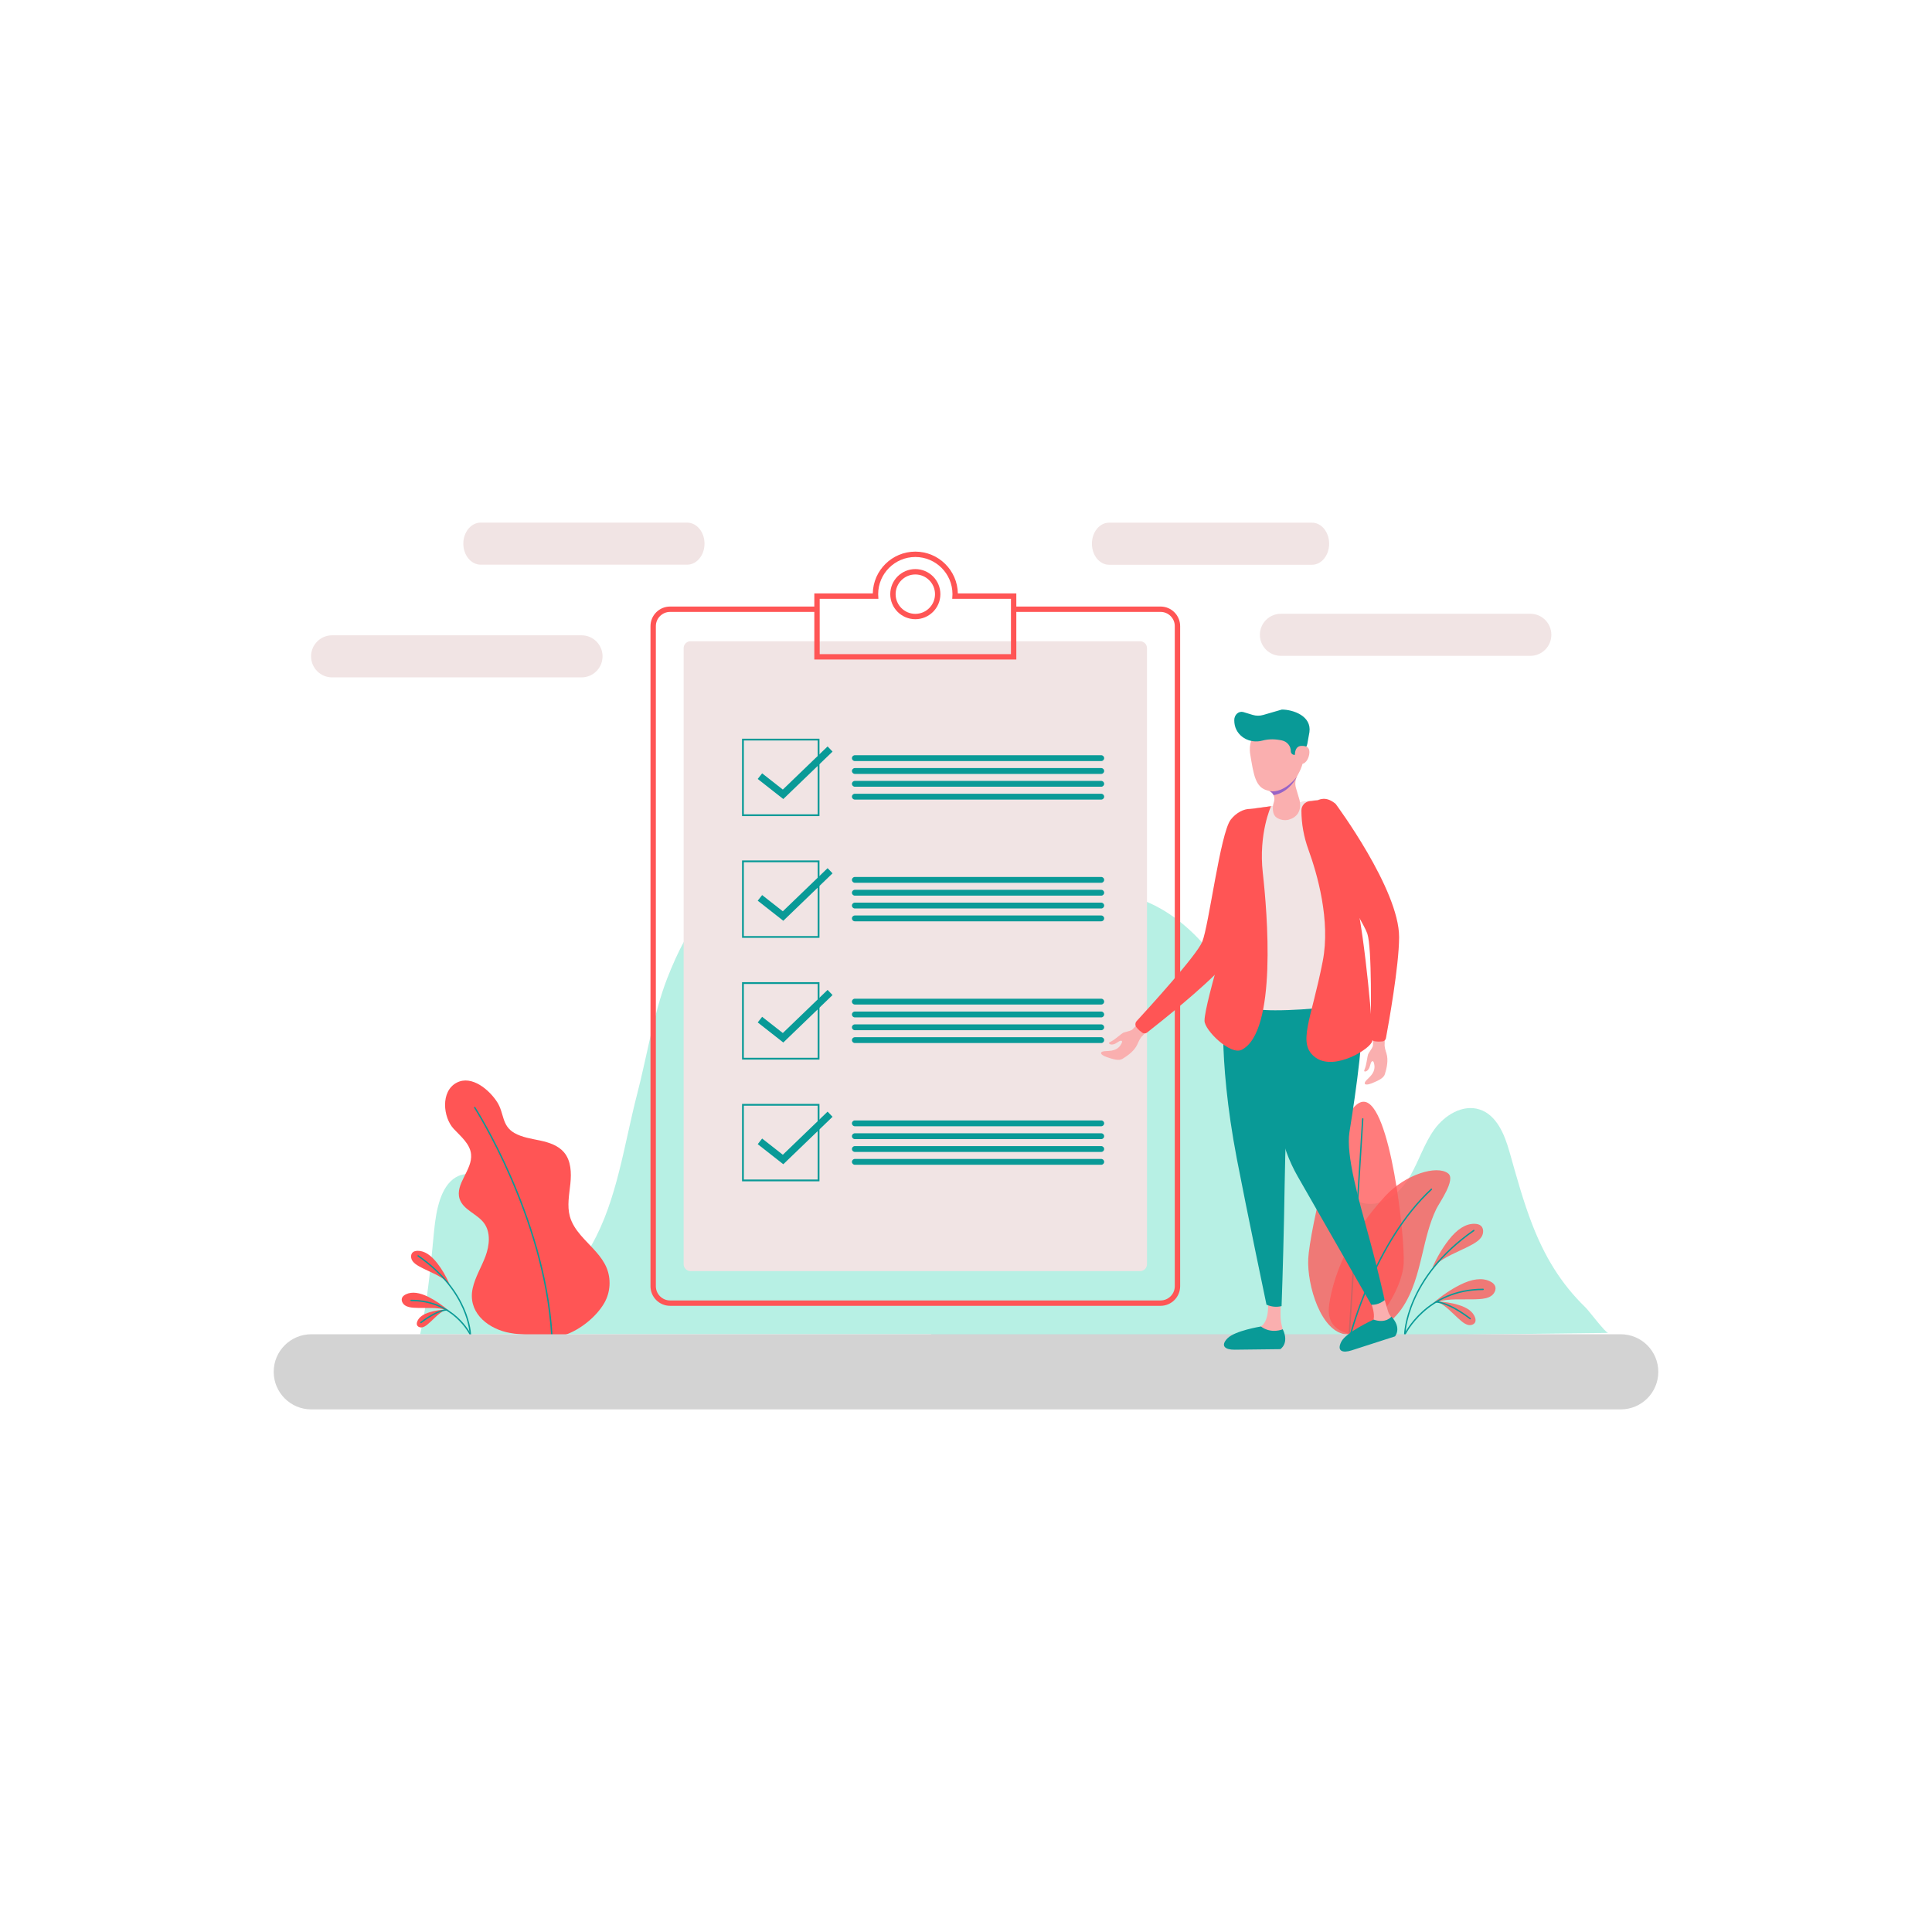
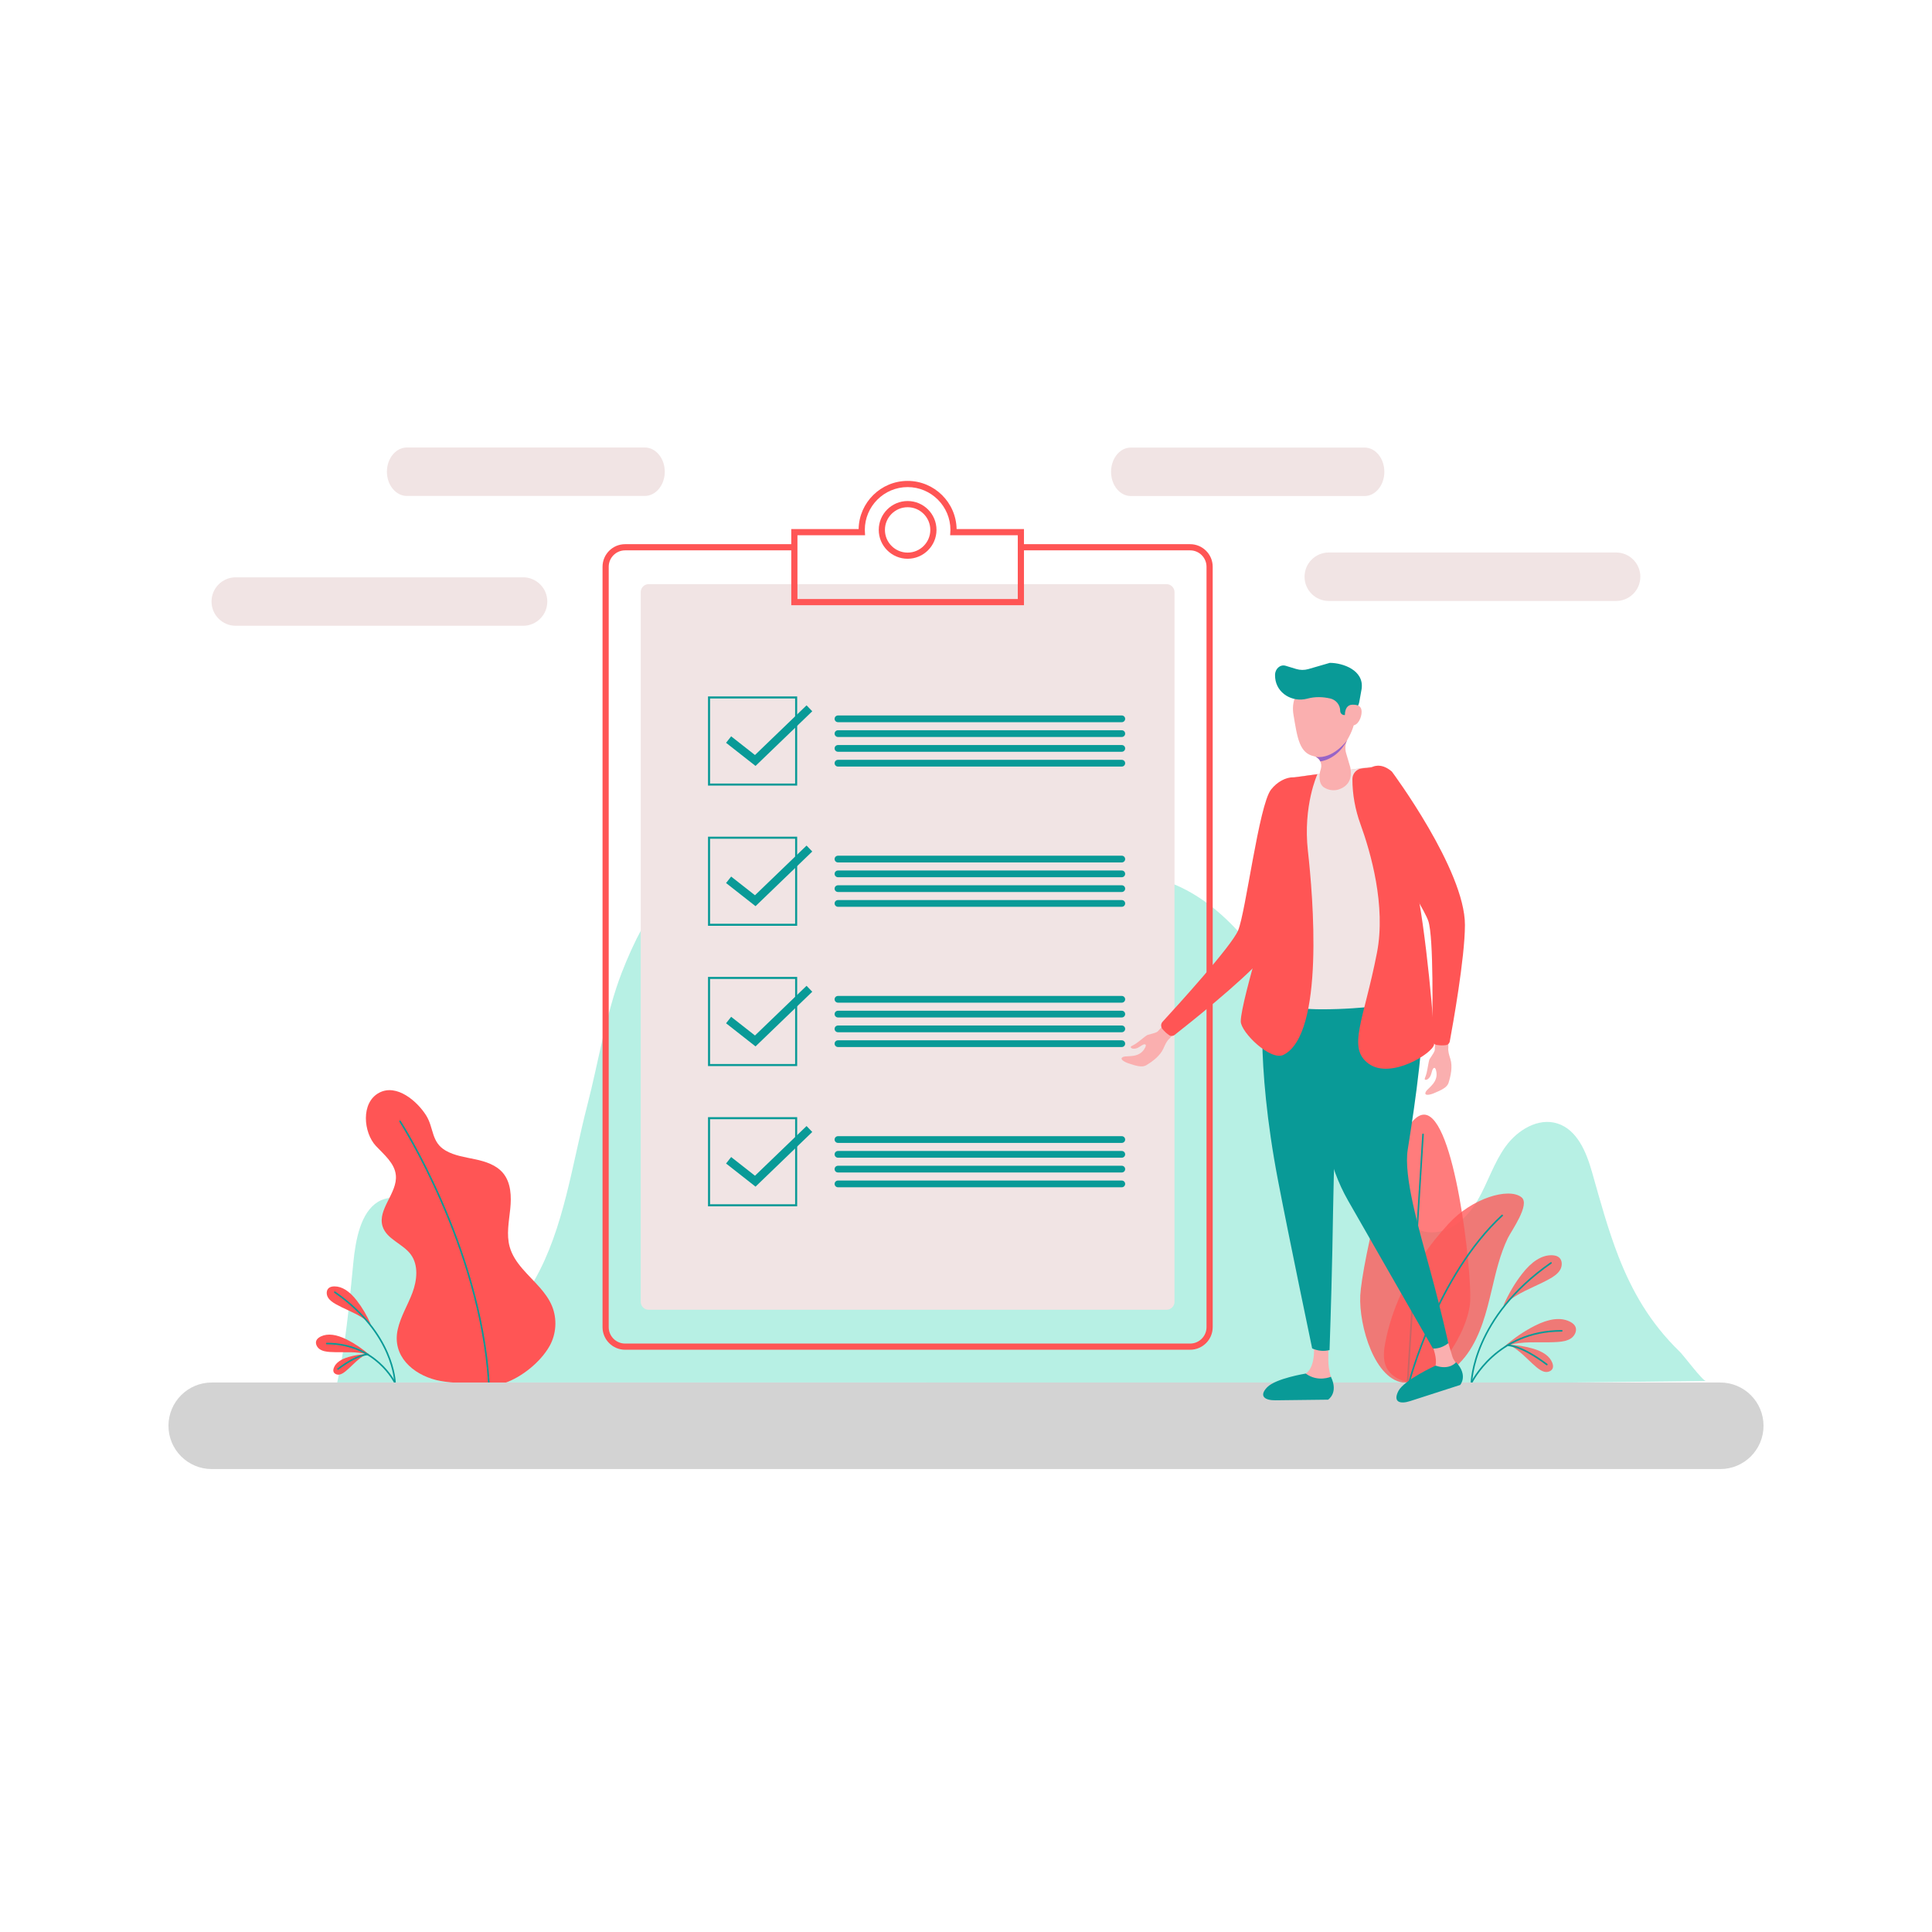
- <svg xmlns="http://www.w3.org/2000/svg" id="SvgjsSvg1446" width="288" height="288" version="1.1">
+ <svg xmlns="http://www.w3.org/2000/svg" id="SvgjsSvg1446" width="288" height="288" viewBox="19 40 250 210" version="1.1">
  <defs id="SvgjsDefs1447" />
  <g id="SvgjsG1448">
    <svg enable-background="new 0 0 1080 1080" viewBox="0 0 1080 1080" width="288" height="288">
      <path fill="#15cda8" d="M899,745.11c-1.51,0.02-10.8-12.4-12.58-14.12c-14.55-14.08-23.28-29.55-29.84-46.38   c-5-12.83-8.73-26.46-12.8-40.84c-2.75-9.7-7.18-20.54-16.78-23.6c-9.34-2.97-19.4,3.19-25.14,11.13   c-5.75,7.94-8.64,17.57-13.55,26.05c-8.91,15.37-24.68,21.81-37.72,8.3c-18.62-19.3-27.01-45.62-38.82-69.16   c-8.57-17.09-15.75-37.1-26.55-52.86c-16.47-24.02-39.06-44.51-69.09-44.51c-19.04,2.88-35.81,19.75-47.17,40.82   c-11.35,21.07-17.98,46.14-23.62,71.14c-4.73,20.97-8.88,42.17-12.72,63.48c-7.14-25.68-14.57-51.17-22.61-76.22   c-8.71-27.13-18.33-54.16-31.69-75.87c-13.36-21.71-31.05-37.72-48.81-37.61c-27.37,5.3-45.03,32.32-56.61,62.26   c-7.59,19.63-11.27,43.41-16.65,64.15c-7.4,28.57-11.28,59.65-25.5,84.66c-9.95,17.5-25.25,13.04-35.56-2.69   c-5.69-8.68-9.7-19-16.07-26.92c-6.37-7.92-16.42-13.08-24.5-8.09c-8.31,5.13-10.8,18.12-11.92,29.51   c-1.66,16.91-3.11,32.89-5.84,48.21c-0.59,3.34-1.25,6.64-1.98,9.91h285.76c-0.2,1.22-0.4,2.45-0.59,3.67   C520.05,749.53,899,745.11,899,745.11z" opacity=".31" class="colordce6ef svgShape" />&gt;<path fill="#ff5555" d="M784.66,706.27c-0.74,14.73-16.77,40.48-31.5,39.74c-14.73-0.74-22.59-27.7-21.84-42.43   c0.74-14.73,16.43-88.45,31.16-87.7C777.2,616.62,785.4,691.54,784.66,706.27z" opacity=".77" class="colorffbe55 svgShape" />&gt;<path fill="#099a97" d="M754.34,745.22c-0.01,0-0.02,0-0.02,0c-0.21-0.01-0.38-0.2-0.36-0.41l7.43-119.38    c0.01-0.21,0.18-0.39,0.41-0.36c0.21,0.01,0.38,0.2,0.36,0.41l-7.43,119.38C754.71,745.06,754.54,745.22,754.34,745.22z" class="color0b4870 svgShape" />&gt;<path fill="#ff5555" d="M750.94,703.2c-3.35,7.37-5.91,15.1-7.45,23.16c-0.78,4.08-1.28,8.51,0.57,12.24   c2.02,4.07,6.5,6.44,10.98,7.18c10.95,1.8,21.9-4.91,28.32-13.96c6.42-9.05,9.2-20.12,11.75-30.91c2.01-8.5,3.98-17.13,7.77-25.05   c1.62-3.4,11.13-16.51,6.63-19.91c-6.15-4.83-23.95,0.42-35.35,12.88C764.76,679.07,756.68,690.6,750.94,703.2z" opacity=".77" class="colorffbe55 svgShape" />&gt;<path fill="#099a97" d="M755.04,746.16c-0.03,0-0.06,0-0.1-0.01c-0.21-0.05-0.33-0.27-0.28-0.47c0.13-0.52,13.62-51.91,45.25-81.17    c0.16-0.14,0.4-0.14,0.55,0.02c0.15,0.16,0.14,0.4-0.02,0.55c-31.47,29.1-44.89,80.28-45.02,80.79    C755.38,746.05,755.22,746.16,755.04,746.16z" class="color0b4870 svgShape" />&gt;<path fill="#ff5555" d="M828.37 691.07c-1.13 2.03-3.25 3.41-5.18 4.49-2.37 1.34-4.9 2.51-7.35 3.65-3.14 1.46-6.38 2.97-9.38 4.85-2.18 1.37-4.12 2.92-5.75 4.58 2.57-5.84 5.58-10.94 9.12-15.5 4.66-6 9.44-9.04 14.23-9.04.11 0 .22 0 .33.01 1.48.04 2.63.41 3.42 1.09C829.44 686.59 829.37 689.27 828.37 691.07zM833.71 724.34c-1.89 1.35-4.4 1.69-6.6 1.85-2.72.19-5.51.17-8.2.16-3.46-.02-7.04-.05-10.55.37-2.56.31-4.98.88-7.16 1.68 4.82-4.18 9.72-7.51 14.87-10.11 6.78-3.43 12.4-4.13 16.73-2.08.1.05.2.1.3.15 1.32.67 2.2 1.49 2.63 2.45C836.59 720.75 835.38 723.15 833.71 724.34z" opacity=".77" class="colorffbe55 svgShape" />&gt;<path fill="#ff5555" d="M821.11,740.72c-1.57-0.22-2.98-1.22-4.15-2.18c-1.44-1.18-2.82-2.49-4.15-3.77   c-1.71-1.63-3.48-3.32-5.42-4.76c-1.42-1.05-2.89-1.9-4.35-2.52c4.36,0.18,8.35,0.82,12.14,1.94c4.98,1.47,8.1,3.76,9.29,6.8   c0.03,0.07,0.05,0.14,0.08,0.21c0.34,0.95,0.39,1.77,0.16,2.45C824.23,740.28,822.5,740.91,821.11,740.72z" opacity=".77" class="colorffbe55 svgShape" />&gt;<path fill="#099a97" d="M785.27,746.46c-0.2-0.02-0.39-0.17-0.39-0.39c0-0.32,0.59-32,38.77-58.55c0.18-0.12,0.42-0.08,0.54,0.1    c0.12,0.18,0.08,0.42-0.1,0.54c-37.85,26.32-38.44,57.6-38.44,57.91C785.66,746.28,785.49,746.46,785.27,746.46z" class="color0b4870 svgShape" />&gt;<path fill="#099a97" d="M785.27,746.46c-0.06,0-0.11-0.01-0.17-0.04c-0.2-0.09-0.28-0.32-0.19-0.52    c0.12-0.25,12.28-25.52,44.17-25.52c0.22,0,0.39,0.17,0.39,0.39s-0.17,0.39-0.39,0.39c-31.38,0-43.35,24.82-43.46,25.07    C785.56,746.37,785.42,746.46,785.27,746.46z" class="color0b4870 svgShape" />&gt;<path fill="#099a97" d="M821.83,737.51c-0.08,0-0.16-0.03-0.23-0.08c-12.62-9.52-18.83-9.24-18.88-9.23    c-0.22,0.02-0.4-0.15-0.42-0.36c-0.01-0.21,0.15-0.4,0.36-0.42c0.26-0.03,6.49-0.35,19.41,9.39c0.17,0.13,0.21,0.37,0.08,0.55    C822.07,737.45,821.95,737.51,821.83,737.51z" class="color0b4870 svgShape" />&gt;<path fill="#ff5555" d="M333.35,699.96c-5.55-6.41-12.58-11.93-14.8-20.02c-1.62-5.91-0.34-12.16,0.29-18.25s0.41-12.83-3.53-17.51    c-3.25-3.86-8.38-5.54-13.31-6.6c-4.93-1.06-10.08-1.73-14.46-4.24c-7.11-4.08-5.69-11.01-9.51-17.09    c-4.28-6.82-14.25-15.53-22.79-11c-9.04,4.8-7.61,19.37-1.6,25.8c3.99,4.27,9.1,8.36,9.69,14.18c0.88,8.75-9.14,16.63-6.39,24.99    c2.04,6.17,9.81,8.29,13.66,13.53c3.8,5.19,3.03,12.45,0.8,18.48c-2.24,6.03-5.76,11.6-7.15,17.87    c-2.85,12.84,7.23,21.71,18.71,24.58c10.55,2.63,33.3,1.39,33.3,1.39c8.12-2.84,17.12-9.97,21.59-17.77    c3.37-5.89,3.84-13.35,1.23-19.62C337.73,705.46,335.67,702.63,333.35,699.96z" class="colorffbe55 svgShape" />&gt;<path fill="#099a97" d="M308.43,746.13c-0.2,0-0.38-0.16-0.39-0.37c-4.17-65.77-42.62-125.85-43.01-126.45     c-0.12-0.18-0.07-0.42,0.12-0.54c0.18-0.12,0.42-0.07,0.54,0.12c0.39,0.6,38.95,60.86,43.14,126.82c0.01,0.21-0.15,0.4-0.36,0.41     C308.45,746.13,308.44,746.13,308.43,746.13z" class="color0b4870 svgShape" />&gt;<path fill="#ff5555" d="M230.76 700.04c.6-.51 1.47-.79 2.59-.82.08 0 .17 0 .25 0 3.61 0 7.23 2.3 10.76 6.83 2.68 3.45 4.95 7.31 6.89 11.72-1.23-1.26-2.7-2.43-4.35-3.46-2.26-1.42-4.72-2.56-7.09-3.67-1.85-.86-3.76-1.75-5.55-2.76-1.46-.82-3.06-1.87-3.92-3.4C229.58 703.12 229.53 701.09 230.76 700.04zM224.78 725.45c.32-.72.99-1.34 1.99-1.85.07-.04.15-.07.22-.11 3.27-1.55 7.52-1.02 12.65 1.57 3.9 1.97 7.6 4.49 11.25 7.65-1.65-.61-3.48-1.04-5.41-1.27-2.66-.32-5.36-.3-7.98-.28-2.04.01-4.15.03-6.2-.12-1.67-.12-3.56-.38-4.99-1.4C225.03 728.74 224.12 726.92 224.78 725.45z" class="colorffbe55 svgShape" />&gt;<path fill="#ff5555" d="M233.1,740.65c-0.18-0.51-0.14-1.13,0.12-1.85c0.02-0.05,0.04-0.11,0.06-0.16c0.9-2.3,3.26-4.03,7.03-5.14    c2.86-0.85,5.88-1.33,9.18-1.47c-1.11,0.47-2.22,1.11-3.29,1.91c-1.47,1.09-2.81,2.36-4.1,3.6c-1.01,0.96-2.05,1.96-3.14,2.85    c-0.88,0.72-1.95,1.48-3.14,1.65C234.77,742.17,233.47,741.69,233.1,740.65z" class="colorffbe55 svgShape" />&gt;<path fill="#099a97" d="M262.92,746.46c-0.21,0-0.39-0.17-0.39-0.39c0-0.24-0.47-23.86-29.02-43.71c-0.18-0.12-0.22-0.37-0.1-0.54     c0.12-0.18,0.37-0.22,0.54-0.1c28.91,20.1,29.36,44.11,29.36,44.35C263.32,746.28,263.14,746.46,262.92,746.46     C262.93,746.46,262.93,746.46,262.92,746.46z" class="color0b4870 svgShape" />&gt;<path fill="#099a97" d="M262.93,746.46c-0.15,0-0.29-0.08-0.35-0.22c-0.09-0.19-9.12-18.9-32.78-18.9c-0.22,0-0.39-0.17-0.39-0.39     s0.17-0.39,0.39-0.39c24.17,0,33.39,19.16,33.48,19.35c0.09,0.2,0.01,0.43-0.19,0.52C263.04,746.44,262.98,746.46,262.93,746.46z     " class="color0b4870 svgShape" />&gt;<path fill="#099a97" d="M235.28,739.69c-0.12,0-0.23-0.05-0.31-0.16c-0.13-0.17-0.1-0.42,0.08-0.55c9.79-7.39,14.54-7.13,14.74-7.12     c0.21,0.02,0.38,0.2,0.36,0.42c-0.02,0.21-0.2,0.39-0.42,0.36l0,0c-0.05,0-4.71-0.2-14.21,6.96     C235.44,739.67,235.36,739.69,235.28,739.69z" class="color0b4870 svgShape" />&gt;<path fill="#ff5555" d="M648.76,729.96H374.58c-6.04,0-10.95-4.91-10.95-10.95v-369c0-6.04,4.91-10.95,10.95-10.95h81.95v3h-81.95    c-4.38,0-7.95,3.57-7.95,7.95v369c0,4.38,3.57,7.95,7.95,7.95h274.18c4.38,0,7.95-3.57,7.95-7.95v-369c0-4.38-3.57-7.95-7.95-7.95    h-81.93v-3h81.93c6.04,0,10.95,4.91,10.95,10.95v369C659.71,725.04,654.8,729.96,648.76,729.96z" class="colorffbe55 svgShape" />&gt;<path fill="#f1e4e4" d="M637.32,710.56h-251.3c-2.13,0-3.86-1.73-3.86-3.86V362.32c0-2.13,1.73-3.86,3.86-3.86h251.3   c2.13,0,3.86,1.73,3.86,3.86V706.7C641.18,708.83,639.45,710.56,637.32,710.56z" class="colorf2f2f2 svgShape" />&gt;<path fill="#ff5555" d="M568.13,368.68H455.21v-36.95h32.69c0.22-12.92,10.8-23.37,23.77-23.37s23.55,10.45,23.77,23.37h32.69V368.68    z M458.21,365.68h106.92v-30.95h-32.82l0.1-1.98c0.01-0.2,0.03-0.41,0.03-0.62c0-11.45-9.32-20.77-20.77-20.77    s-20.77,9.32-20.77,20.77c0,0.21,0.02,0.42,0.03,0.62l0.1,1.98h-32.82V365.68z" class="colorffbe55 svgShape" />&gt;<path fill="#ff5555" d="M511.67,346.14c-7.72,0-14.01-6.28-14.01-14.01s6.28-14.01,14.01-14.01s14.01,6.28,14.01,14.01    S519.39,346.14,511.67,346.14z M511.67,321.13c-6.07,0-11.01,4.94-11.01,11.01s4.94,11.01,11.01,11.01s11.01-4.94,11.01-11.01    S517.74,321.13,511.67,321.13z" class="colorffbe55 svgShape" />&gt;<path fill="#d3d3d3" d="M906,787.86H174c-11.6,0-21-9.4-21-21v0c0-11.6,9.4-21,21-21h732c11.6,0,21,9.4,21,21v0   C927,778.46,917.6,787.86,906,787.86z" class="colord3d3d3 svgShape" />&gt;<path fill="#099a97" d="M458.08,456.21h-43.27v-43.27h43.27V456.21z M415.81,455.21h41.27v-41.27h-41.27V455.21z" class="color0b4870 svgShape" />&gt;<polygon fill="#099a97" points="437.87 446.67 423.57 435.44 426.04 432.3 437.6 441.37 462.63 417.26 465.4 420.14" class="color0b4870 svgShape" />
      <path fill="#099a97" d="M615.6 425.44H477.87c-.9 0-1.63-.73-1.63-1.63l0 0c0-.9.73-1.63 1.63-1.63H615.6c.9 0 1.63.73 1.63 1.63l0 0C617.23 424.71 616.5 425.44 615.6 425.44zM615.6 432.62H477.87c-.9 0-1.63-.73-1.63-1.63l0 0c0-.9.73-1.63 1.63-1.63H615.6c.9 0 1.63.73 1.63 1.63l0 0C617.23 431.89 616.5 432.62 615.6 432.62zM615.6 439.79H477.87c-.9 0-1.63-.73-1.63-1.63l0 0c0-.9.73-1.63 1.63-1.63H615.6c.9 0 1.63.73 1.63 1.63l0 0C617.23 439.06 616.5 439.79 615.6 439.79zM615.6 446.97H477.87c-.9 0-1.63-.73-1.63-1.63l0 0c0-.9.73-1.63 1.63-1.63H615.6c.9 0 1.63.73 1.63 1.63l0 0C617.23 446.24 616.5 446.97 615.6 446.97zM458.08 524.26h-43.27v-43.27h43.27V524.26zM415.81 523.26h41.27v-41.27h-41.27V523.26z" class="color0b4870 svgShape" />&gt;<polygon fill="#099a97" points="437.87 514.72 423.57 503.49 426.04 500.35 437.6 509.42 462.63 485.31 465.4 488.19" class="color0b4870 svgShape" />
      <path fill="#099a97" d="M615.6 493.49H477.87c-.9 0-1.63-.73-1.63-1.63l0 0c0-.9.73-1.63 1.63-1.63H615.6c.9 0 1.63.73 1.63 1.63l0 0C617.23 492.76 616.5 493.49 615.6 493.49zM615.6 500.67H477.87c-.9 0-1.63-.73-1.63-1.63l0 0c0-.9.73-1.63 1.63-1.63H615.6c.9 0 1.63.73 1.63 1.63l0 0C617.23 499.94 616.5 500.67 615.6 500.67zM615.6 507.84H477.87c-.9 0-1.63-.73-1.63-1.63l0 0c0-.9.73-1.63 1.63-1.63H615.6c.9 0 1.63.73 1.63 1.63l0 0C617.23 507.11 616.5 507.84 615.6 507.84zM615.6 515.02H477.87c-.9 0-1.63-.73-1.63-1.63l0 0c0-.9.73-1.63 1.63-1.63H615.6c.9 0 1.63.73 1.63 1.63l0 0C617.23 514.29 616.5 515.02 615.6 515.02z" class="color0b4870 svgShape" />&gt;<g fill="#000000" class="color000 svgShape">
        <path fill="#099a97" d="M458.08,592.31h-43.27v-43.27h43.27V592.31z M415.81,591.31h41.27v-41.27h-41.27V591.31z" class="color0b4870 svgShape" />&gt;<polygon fill="#099a97" points="437.87 582.77 423.57 571.54 426.04 568.4 437.6 577.47 462.63 553.36 465.4 556.24" class="color0b4870 svgShape" />
        <path fill="#099a97" d="M615.6 561.54H477.87c-.9 0-1.63-.73-1.63-1.63l0 0c0-.9.73-1.63 1.63-1.63H615.6c.9 0 1.63.73 1.63 1.63l0 0C617.23 560.81 616.5 561.54 615.6 561.54zM615.6 568.72H477.87c-.9 0-1.63-.73-1.63-1.63l0 0c0-.9.73-1.63 1.63-1.63H615.6c.9 0 1.63.73 1.63 1.63l0 0C617.23 567.99 616.5 568.72 615.6 568.72zM615.6 575.89H477.87c-.9 0-1.63-.73-1.63-1.63l0 0c0-.9.73-1.63 1.63-1.63H615.6c.9 0 1.63.73 1.63 1.63l0 0C617.23 575.16 616.5 575.89 615.6 575.89zM615.6 583.07H477.87c-.9 0-1.63-.73-1.63-1.63l0 0c0-.9.73-1.63 1.63-1.63H615.6c.9 0 1.63.73 1.63 1.63l0 0C617.23 582.34 616.5 583.07 615.6 583.07z" class="color0b4870 svgShape" />&gt;</g>
      <g fill="#000000" class="color000 svgShape">
        <path fill="#099a97" d="M458.08,660.36h-43.27v-43.27h43.27V660.36z M415.81,659.36h41.27v-41.27h-41.27V659.36z" class="color0b4870 svgShape" />&gt;<polygon fill="#099a97" points="437.87 650.82 423.57 639.59 426.04 636.45 437.6 645.52 462.63 621.41 465.4 624.29" class="color0b4870 svgShape" />
        <path fill="#099a97" d="M615.6 629.59H477.87c-.9 0-1.63-.73-1.63-1.63l0 0c0-.9.73-1.63 1.63-1.63H615.6c.9 0 1.63.73 1.63 1.63l0 0C617.23 628.86 616.5 629.59 615.6 629.59zM615.6 636.77H477.87c-.9 0-1.63-.73-1.63-1.63l0 0c0-.9.73-1.63 1.63-1.63H615.6c.9 0 1.63.73 1.63 1.63l0 0C617.23 636.04 616.5 636.77 615.6 636.77zM615.6 643.94H477.87c-.9 0-1.63-.73-1.63-1.63l0 0c0-.9.73-1.63 1.63-1.63H615.6c.9 0 1.63.73 1.63 1.63l0 0C617.23 643.21 616.5 643.94 615.6 643.94zM615.6 651.12H477.87c-.9 0-1.63-.73-1.63-1.63l0 0c0-.9.73-1.63 1.63-1.63H615.6c.9 0 1.63.73 1.63 1.63l0 0C617.23 650.39 616.5 651.12 615.6 651.12z" class="color0b4870 svgShape" />&gt;</g>
      <g fill="#000000" class="color000 svgShape">
        <path fill="#faafaf" d="M622.57,581.32c2.24-1.59,4.3-3.43,5.25-3.97c0.4-0.22,1.64-0.5,1.99-0.61c1.04-0.31,2.7-0.63,3.42-1.44     l3.08-3.38c1.46-1.66,3.37-2.21,5.02-0.75l0,0c1.79,1.58,1.26,3.83-0.52,5.43l-2.11,2.4c-1.42,1.28-2.13,3.08-2.92,4.82     c-1.6,3.55-5.23,6.22-8.33,8.09c-1.95,1.17-4.9,0.34-8.77-0.98c-1.9-0.65-4.65-2.22-2.28-3.11c1.99-0.74,7.97,0.87,10.61-4.64     c0.13-0.27,0.41-0.99,0.14-1.24c-0.8-0.75-2.57,0.95-3.75,1.49c-1.66,0.76-2.99,0.5-3.4-0.11     C619.56,582.68,620.97,582.46,622.57,581.32z" class="colorfab9af svgShape" />&gt;<path fill="#ff5555" d="M706.73,460.43c0,0-4.94,59.3-22.67,79.31c-10.68,12.06-36.81,32.74-42.86,37.48     c-0.77,0.6-1.85,0.63-2.65,0.07c-0.51-0.36-1.09-0.8-1.59-1.24c-0.51-0.45-1.1-1.1-1.63-1.72c-0.88-1.03-0.84-2.56,0.08-3.55     c6.78-7.37,33.38-36.58,36.62-44.26c3.71-8.81,10.1-60.82,15.97-68.35C693.87,450.62,705.12,448.99,706.73,460.43z" class="colorffbe55 svgShape" />&gt;<polygon fill="#faafaf" points="684.34 558.39 699.46 452.19 740.23 446.59 761.44 557.63" class="colorfab9af svgShape" />
        <path fill="#faafaf" d="M715.86 722.96l-.04 11.97c-.01 2.44.32 4.86.98 7.2l1.04 3.69c.85 3.03-1.42 6.03-4.57 6.02-8.15-.03-22.09-.01-25.68 0-.59 0-1.16-.4-1.21-.98-.3-3.49 9.79-5.84 17.4-8.78 5.79-2.24 5.48-12.65 4.77-18.73-.27-2.3 1.65-4.25 3.95-4.06l0 0C714.4 719.45 715.87 721.05 715.86 722.96zM771.9 719.6l4.12 13.69c.18.61.45 1.18.81 1.7l2.92 4.34c1.86 2.76.52 6.52-2.66 7.49 0 0-5.9 2.07-11.97 4.07-6.22 2.04-14.05.34-14.05-1.31 0-3.65 3.4-.75 9.1-4.56 1.91-1.28 3.88-2.61 5.64-3.99 4.9-3.85.62-13.59-2.38-19.08-1.08-1.97.07-4.42 2.27-4.89l1.42-.3C769.2 716.33 771.28 717.56 771.9 719.6z" class="colorfab9af svgShape" />&gt;<path fill="#099a97" d="M729.77,559.42l-45.19-3.79c0,0-4.55,32.89,6.87,92.42c5.36,27.92,16.52,81.27,16.52,81.27     c2.77,1.21,5.58,1.51,8.44,0.8c0,0,0.85-23.53,1.37-48.88c0.5-24.3,0.63-50.27,2.18-58.77     C723.12,605.11,729.77,559.42,729.77,559.42z" class="color0b4870 svgShape" />&gt;<path fill="#099a97" d="M720.44,559.99c-4.67,25.04-15.09,62.48,4.99,97.65c20.07,35.17,41.16,71.74,41.16,71.74     c2.72,0.11,5.18-0.87,7.47-2.61c0,0-3.52-15.94-8.61-34.56c-5.82-21.3-13.19-46.35-11.09-59.41c3.94-24.48,8.46-57.08,7.09-72.92     C760.07,544.04,722.89,546.83,720.44,559.99z" class="color0b4870 svgShape" />&gt;<path fill="#f1e4e4" d="M682.78,555.69l16.68-103.5l40.78-5.6l21.91,109.29c0.41,2.05-0.92,4.05-2.98,4.44     c-7.59,1.44-25.9,4.44-46.4,4.44c-15.3,0-23.9-2.97-27.81-4.86C683.38,559.14,682.5,557.43,682.78,555.69z" class="colorf2f2f2 svgShape" />&gt;<path fill="#faafaf" d="M763.49,595.75c0.62-2.67,0.96-5.42,1.31-6.45c0.15-0.43,0.9-1.46,1.09-1.78c0.58-0.92,1.61-2.26,1.61-3.34     l0.08-4.57c0-2.21,1.07-3.88,3.27-3.88l0,0c2.39,0,3.48,2.04,3.2,4.42v3.2c-0.22,1.9,0.44,3.72,1,5.55     c1.14,3.72,0.19,8.12-0.9,11.58c-0.68,2.17-3.45,3.5-7.22,5.06c-1.85,0.77-4.96,1.41-3.77-0.82c1-1.87,6.55-4.61,4.89-10.5     c-0.08-0.29-0.34-1.02-0.71-1.03c-1.1-0.03-1.3,2.41-1.83,3.6c-0.74,1.67-1.91,2.35-2.63,2.17     C762.13,598.76,763.04,597.66,763.49,595.75z" class="colorfab9af svgShape" />&gt;<path fill="#ff5555" d="M727.5,453.04c0,7.46,1.36,14.84,3.9,21.85c4.98,13.71,12.46,39.63,8.01,62.47     c-6.39,32.89-14.62,46.18-3.96,53.85c10.66,7.66,31.1-5.12,31.69-9.39c0.59-4.26-3.98-56.63-9.15-79.32     c-5.18-22.69-19.68-55.31-19.68-55.31l-6.14,0.66C729.51,448.13,727.5,450.37,727.5,453.04L727.5,453.04z" class="colorffbe55 svgShape" />&gt;<path fill="#ff5555" d="M746.66 449.41c0 0 35.52 47.75 35.45 74.48-.04 16.11-5.96 48.9-7.36 56.46-.18.96-.96 1.7-1.94 1.8-.62.07-1.35.12-2.01.12-.67 0-1.55-.1-2.36-.21-1.34-.19-2.32-1.36-2.29-2.72.21-10.01.85-49.51-1.81-57.42-3.05-9.07-32.65-52.29-33.23-61.83C730.52 450.56 737.89 441.89 746.66 449.41zM710.52 450.67c0 0-7.07 15.28-4.61 37.24 2.47 21.96 8.18 88.83-11.8 98.93-6.33 3.2-20.78-10.96-20.78-16.22s4.82-22.84 9.39-38.83c4.57-15.99 15.58-79.45 15.58-79.45L710.52 450.67z" class="colorffbe55 svgShape" />&gt;<path fill="#faafaf" d="M716.21,403.3c9.1,0,12.5,6.48,12.67,18.46c0.07,4.49-1.95,8.93-3.58,11.77c-1.21,2.11-1.54,4.61-0.85,6.94      l2,6.76c1.36,6.27-1.62,9.72-6.02,10.97c-2.18,0.62-4.79,0.14-6.69-1.09c-2.26-1.46-2.45-4.61-2.03-7.27l0.52-1.93      c0.7-2.6-0.81-5.4-3.44-5.97c-7.01-1.53-8.01-8.84-9.89-20.18C696.94,409.94,707.11,403.3,716.21,403.3z" class="colorfab9af svgShape" />&gt;<path fill="#099a97" d="M695.02,398.04l5.22,1.59c1.92,0.58,3.96,0.6,5.89,0.04l10.42-3.02c6.31,0,16.74,3.56,15.42,12.67      l-1.16,6.44c-0.46,2.57-2.61,4.5-5.22,4.72c0,0,0,0,0,0c-0.24,0.89-1.05,1.51-1.97,1.51c-1.13,0-2.04-0.91-2.04-2.04l0,0      c0-2.91-2.04-5.38-4.87-6.02c-3.48-0.78-7.19-0.97-11.08,0.08c-7.24,1.95-14.88-2.54-15.6-10.01c-0.05-0.47-0.07-0.95-0.07-1.44      C689.95,399.54,692.44,397.33,695.02,398.04z" class="color0b4870 svgShape" />&gt;<path fill="#faafaf" d="M723.87,421.98c0,2.78,1.03,5.03,3.71,5.03c2.68,0,4.39-3.82,4.39-6.6c0-2.78-1.72-3.46-4.39-3.46      C724.9,416.95,723.87,419.21,723.87,421.98z" class="colorfab9af svgShape" />&gt;<path fill="#9764c7" d="M724.97,434.18c0,0-6.8,9.34-15.25,8.08c0,0,1.76,0.84,2.18,2.2C711.9,444.46,719.93,443.87,724.97,434.18z" class="colore8948b svgShape" />&gt;</g>
      <path fill="#f1e4e4" d="M743 303.94c0 6.49-4.28 11.76-9.57 11.76H619.96c-5.28 0-9.57-5.26-9.57-11.76l0 0c0-6.49 4.28-11.76 9.57-11.76h113.47C738.72 292.19 743 297.45 743 303.94L743 303.94zM336.83 366.9c0 6.49-5.26 11.76-11.76 11.76H185.65c-6.49 0-11.76-5.26-11.76-11.76l0 0c0-6.49 5.26-11.76 11.76-11.76h139.43C331.57 355.14 336.83 360.4 336.83 366.9L336.83 366.9zM393.83 303.9c0 6.49-4.36 11.76-9.73 11.76H268.73c-5.37 0-9.73-5.26-9.73-11.76l0 0c0-6.49 4.36-11.76 9.73-11.76H384.1C389.47 292.14 393.83 297.4 393.83 303.9L393.83 303.9zM867.22 354.86c0 6.49-5.26 11.76-11.76 11.76H716.04c-6.49 0-11.76-5.26-11.76-11.76l0 0c0-6.49 5.26-11.76 11.76-11.76h139.43C861.96 343.11 867.22 348.37 867.22 354.86L867.22 354.86z" class="colorf2f2f2 svgShape" />&gt;<path fill="#099a97" d="M717.07 743.07c0 0-6.32 2.79-12.21-1.55 0 0-14.54 2.33-18.71 6.63-4.17 4.3-1.15 6.43 4.09 6.34 5.23-.09 25.45-.3 25.45-.3S720.88 751.02 717.07 743.07zM777.83 736.01c0 0-3.08 4.05-9.98 1.65 0 0-15.34 7.01-18.05 12.35-2.71 5.34.8 6.48 5.78 4.85s24.22-7.81 24.22-7.81S783.82 742.47 777.83 736.01z" class="color0b4870 svgShape" />&gt;</svg>
  </g>
</svg>
